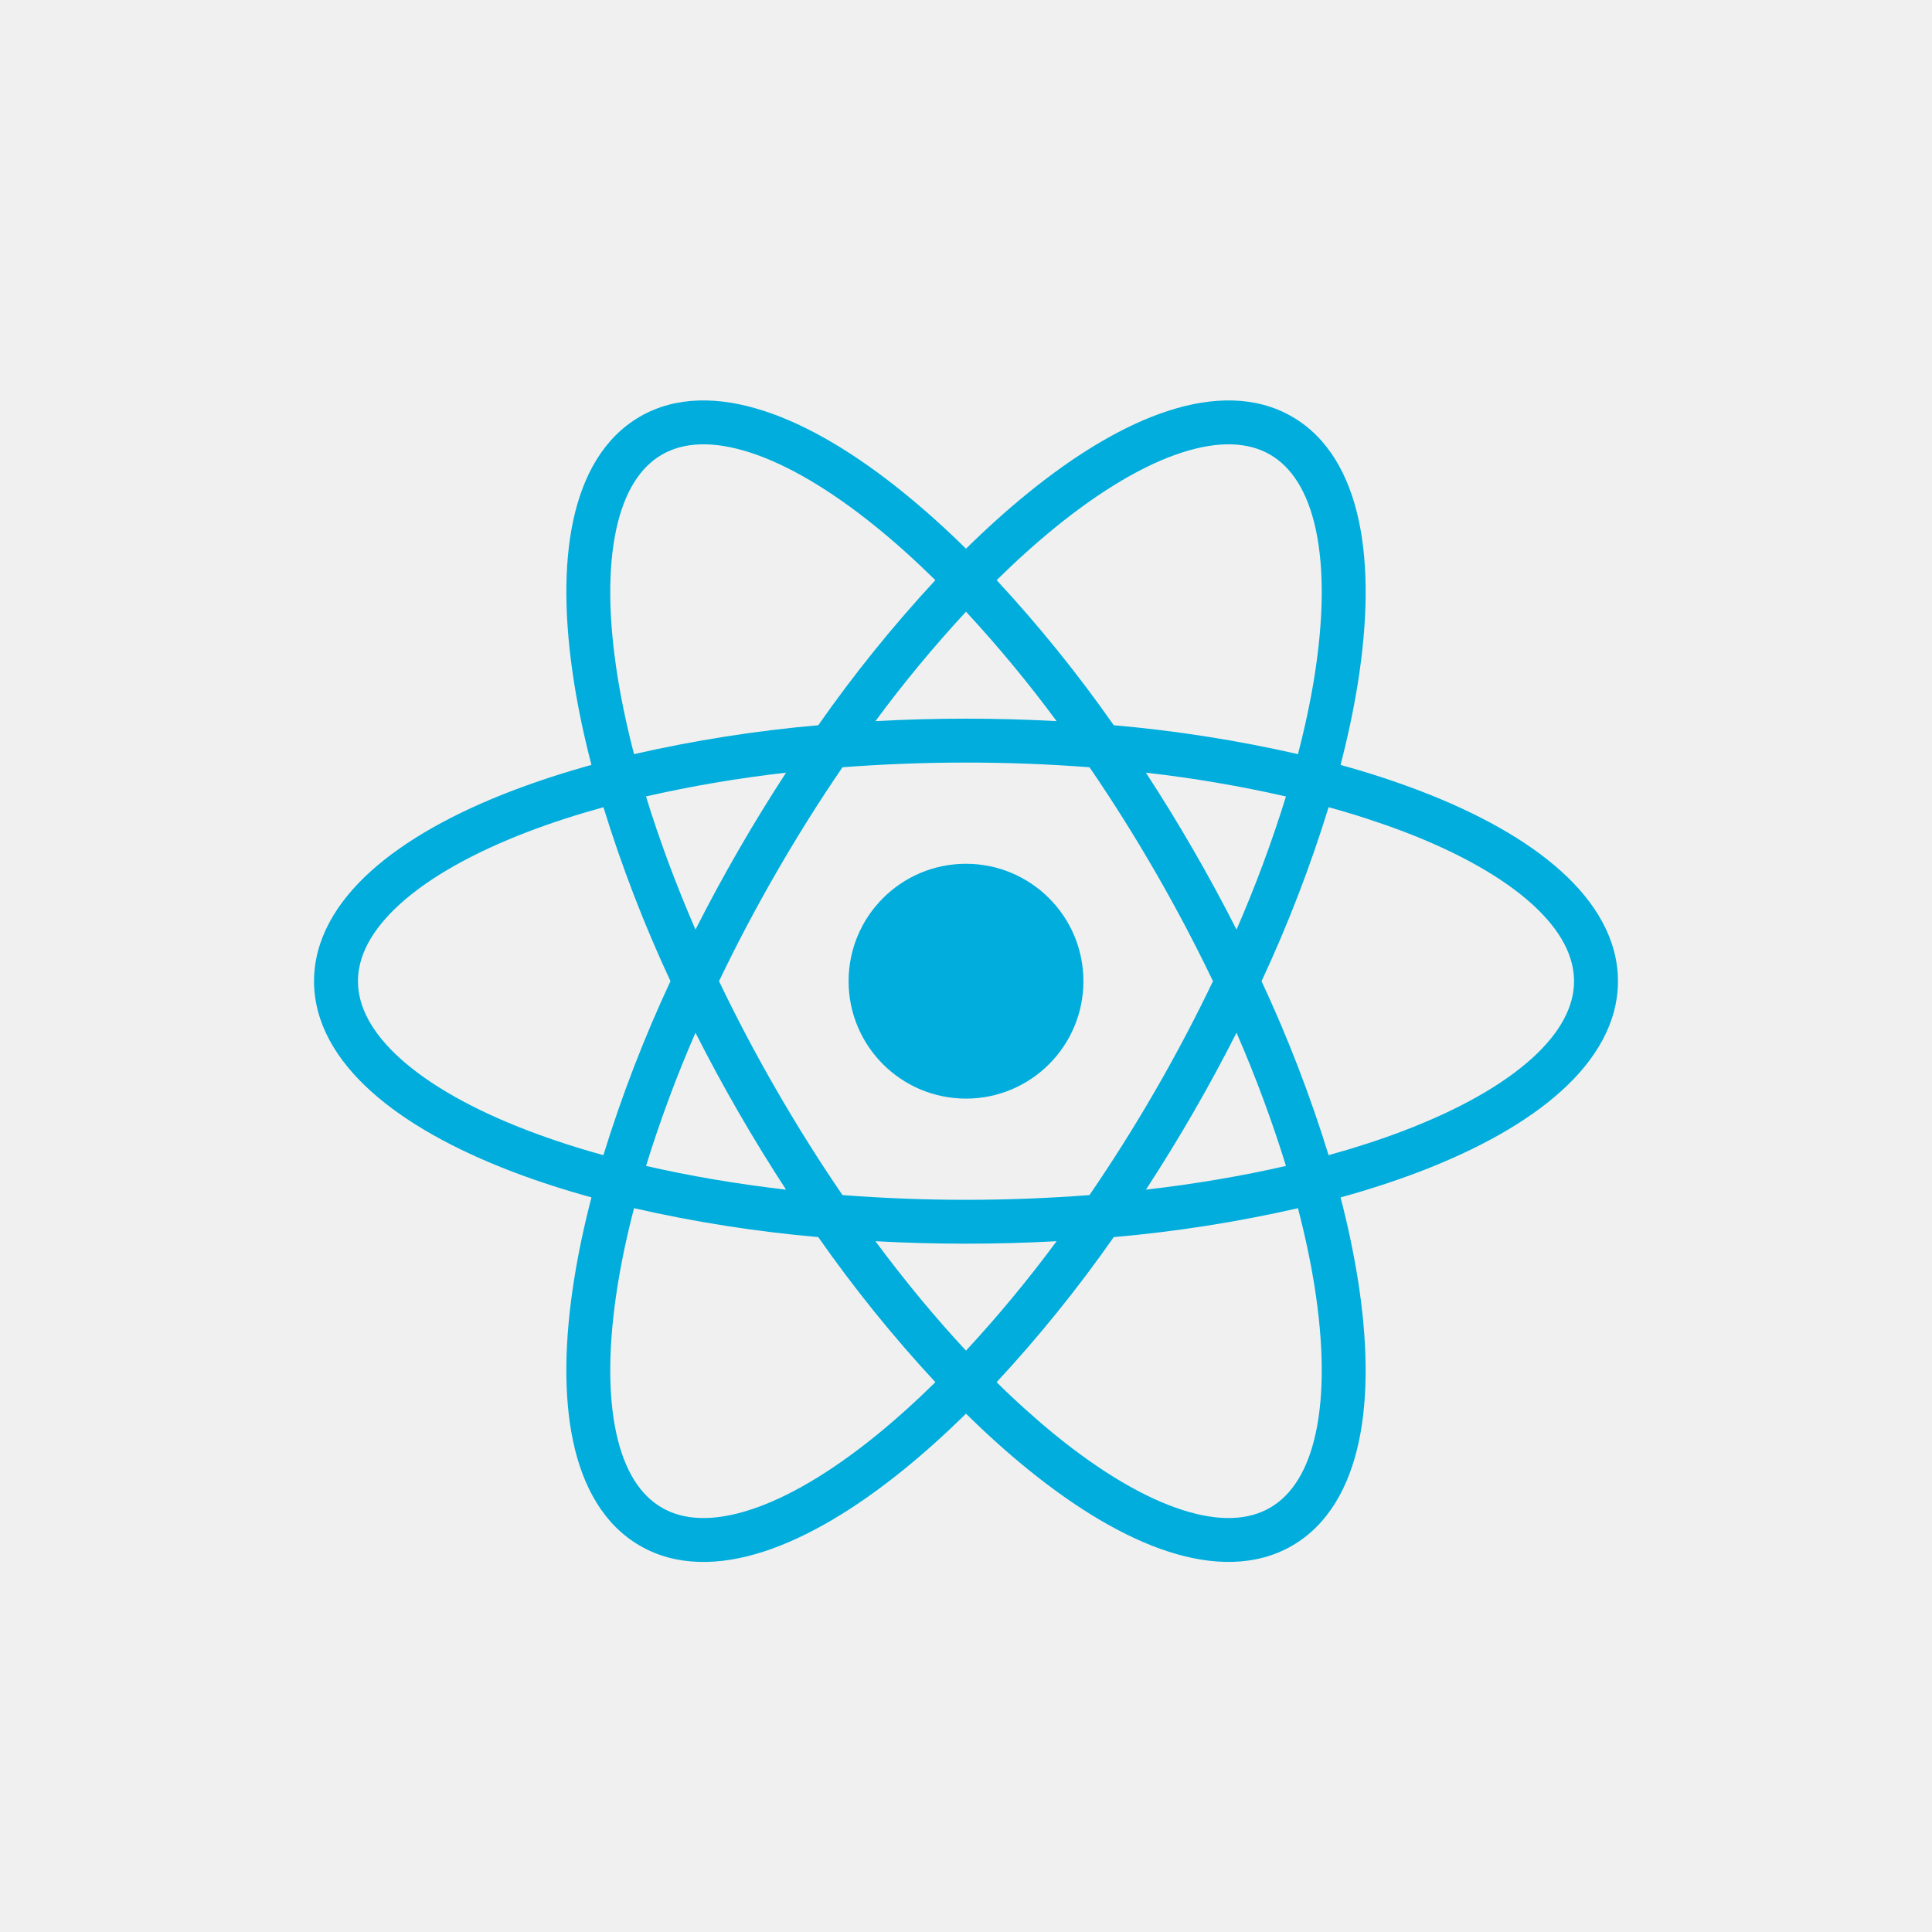
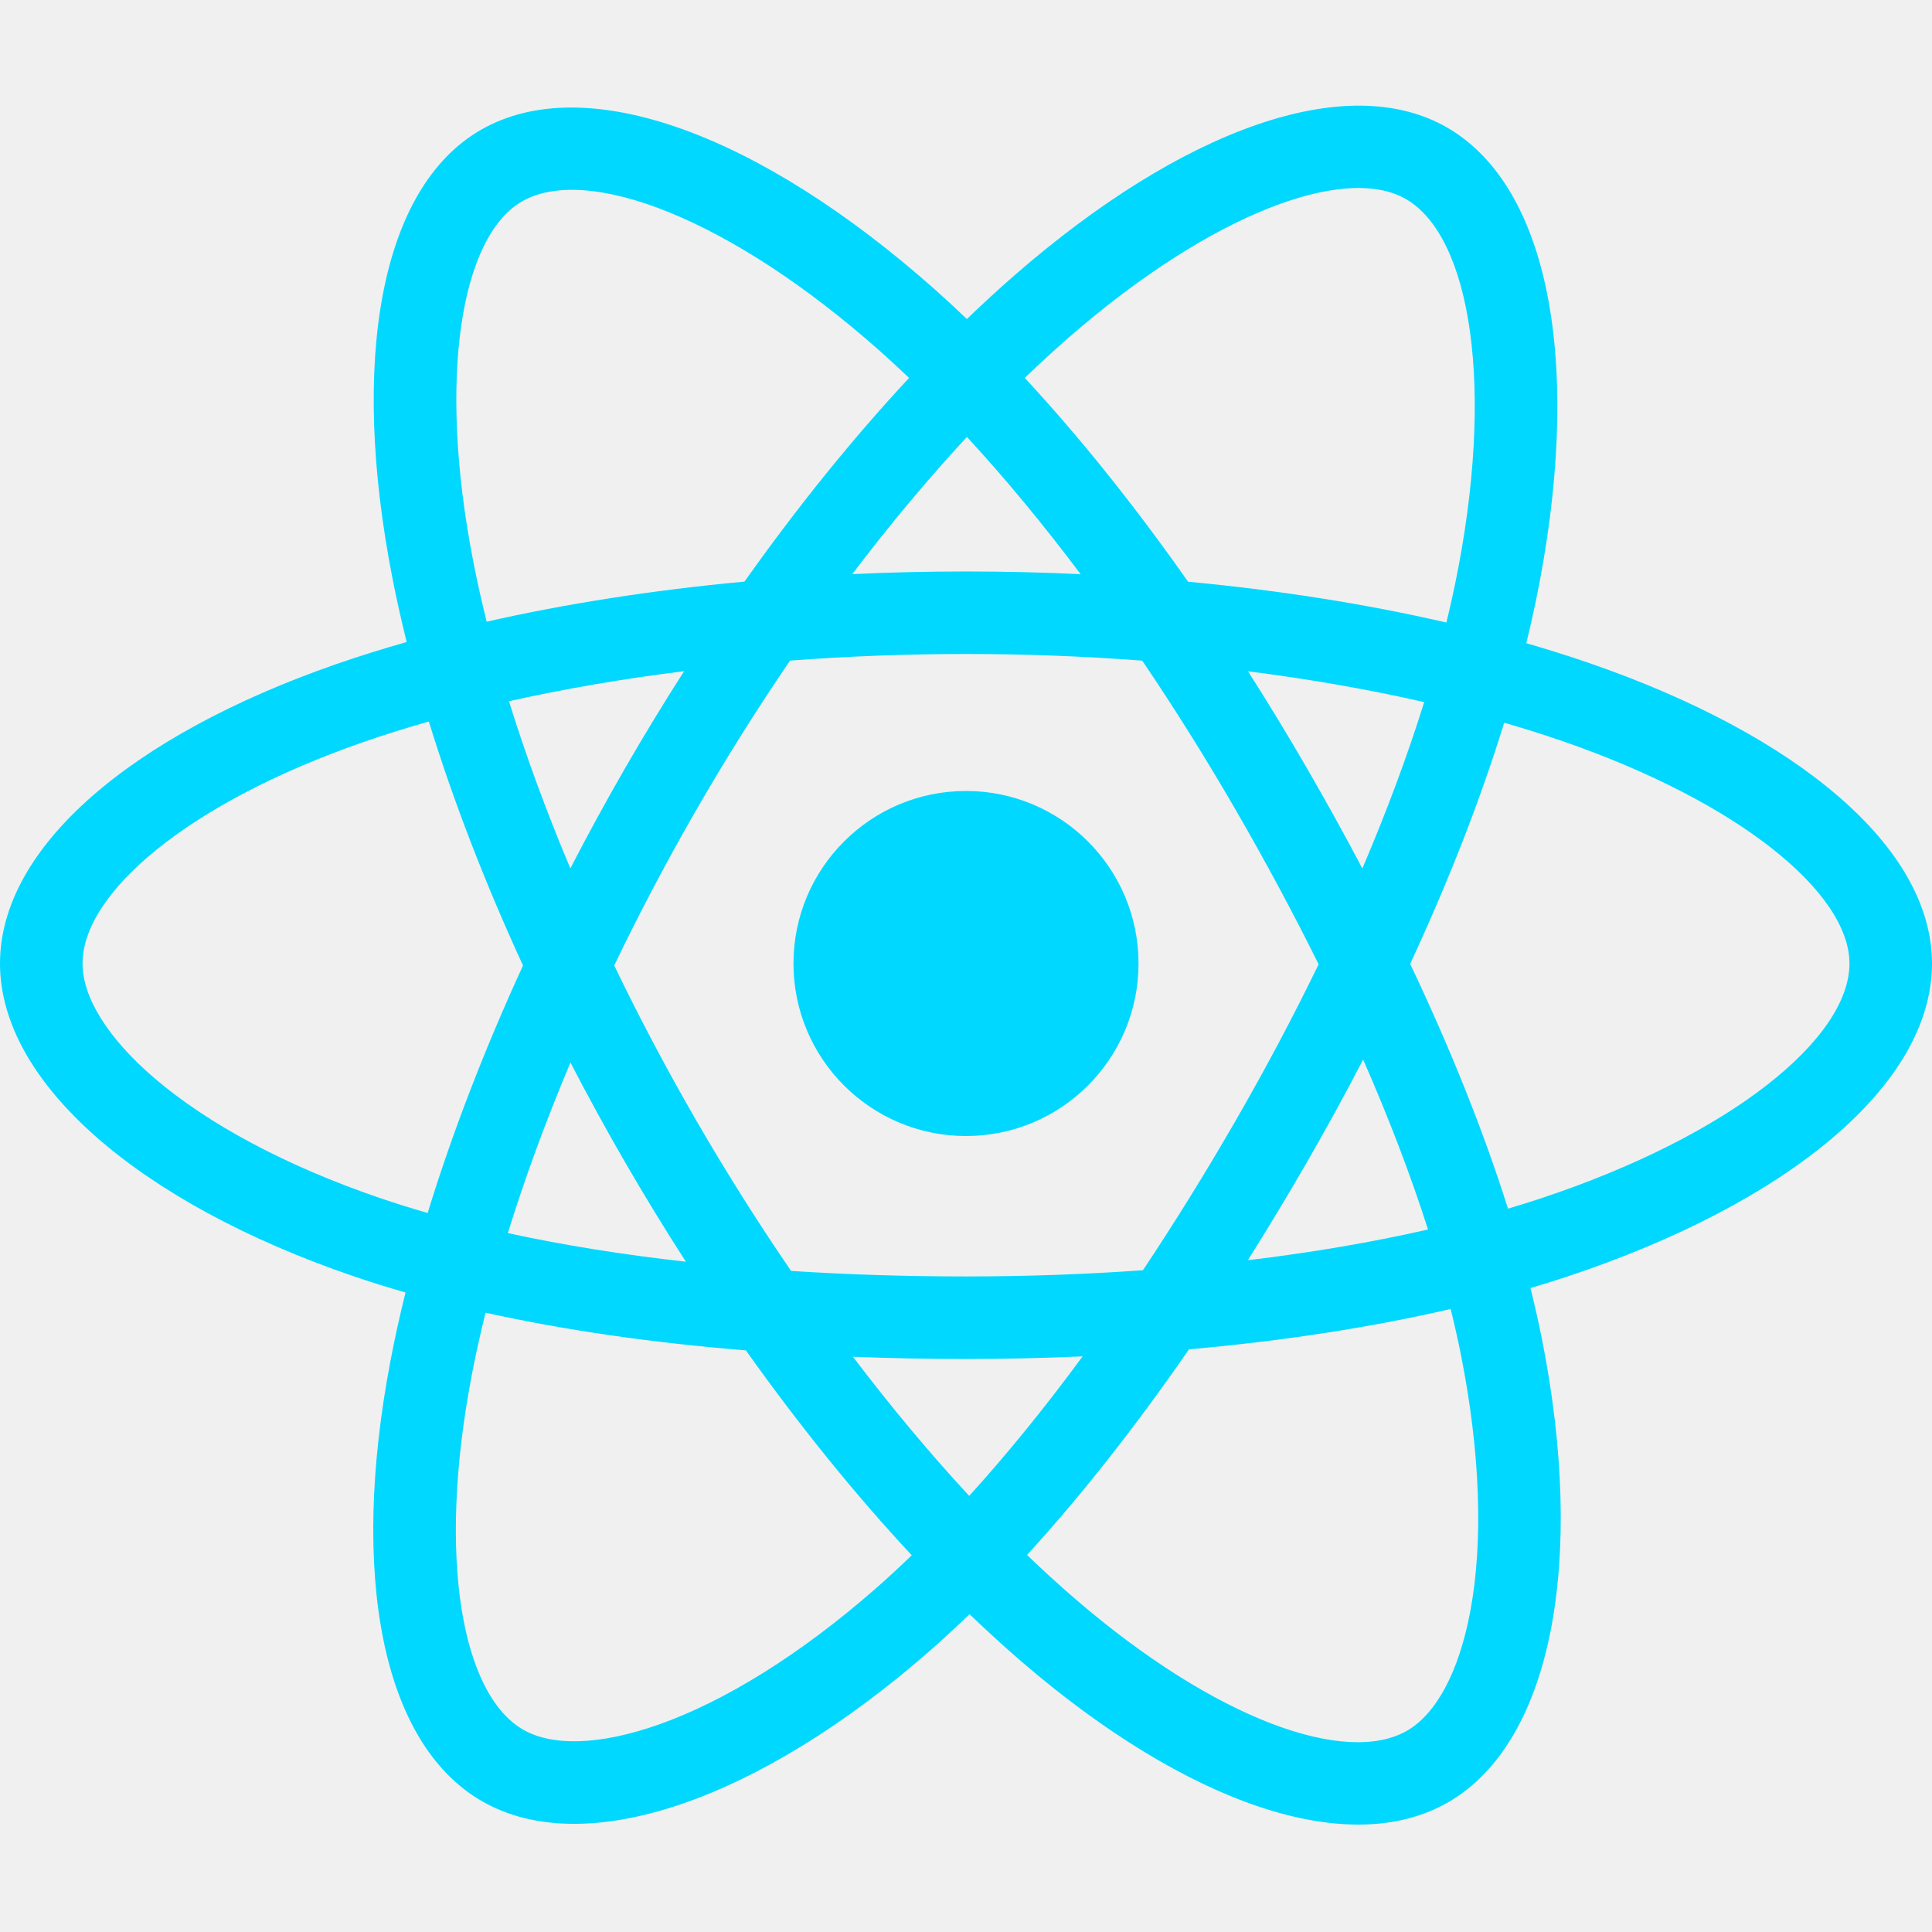
- <svg xmlns="http://www.w3.org/2000/svg" width="44" height="44" fill="none">
-   <g clip-path="url(#a)">
-     <path fill="#00ADDC" fill-rule="evenodd" d="M28.924 10.353c.49.283.857.84 1.044 1.714.187.875.18 2.013-.034 3.35-.09.558-.214 1.146-.374 1.758a30.966 30.966 0 0 0-4.195-.658 30.98 30.98 0 0 0-2.667-3.304c.45-.444.897-.846 1.335-1.202 1.051-.854 2.033-1.43 2.884-1.705.852-.275 1.517-.236 2.007.047zm-7.622 2.86c-.45-.444-.897-.846-1.335-1.202-1.051-.854-2.033-1.43-2.884-1.705-.852-.275-1.517-.236-2.007.047-.49.283-.857.84-1.044 1.714-.187.875-.18 2.013.034 3.35.09.558.214 1.146.374 1.758a30.97 30.97 0 0 1 4.195-.658 30.967 30.967 0 0 1 2.667-3.304zm.698-.716a19.54 19.54 0 0 0-1.403-1.262c-1.106-.9-2.197-1.554-3.207-1.88-1.01-.327-1.994-.341-2.814.132-.82.474-1.3 1.333-1.522 2.371-.222 1.038-.2 2.31.025 3.717.094.59.225 1.206.391 1.846a19.79 19.79 0 0 0-1.794.584c-1.331.508-2.443 1.126-3.231 1.837-.788.711-1.293 1.557-1.293 2.504 0 .947.505 1.792 1.293 2.503.788.712 1.9 1.33 3.231 1.838.557.212 1.157.407 1.794.583-.166.64-.297 1.257-.391 1.846-.226 1.407-.247 2.68-.025 3.717.222 1.038.702 1.898 1.522 2.371.82.474 1.805.46 2.814.133 1.01-.327 2.101-.981 3.207-1.88.463-.376.932-.798 1.403-1.262.47.464.94.886 1.403 1.262 1.106.899 2.197 1.553 3.207 1.88 1.01.326 1.994.34 2.814-.133.82-.473 1.3-1.333 1.522-2.37.222-1.039.2-2.31-.025-3.718a19.823 19.823 0 0 0-.391-1.846 19.868 19.868 0 0 0 1.794-.583c1.331-.509 2.444-1.127 3.231-1.838.788-.71 1.293-1.556 1.293-2.503 0-.947-.505-1.793-1.293-2.504-.788-.711-1.9-1.329-3.231-1.837a19.836 19.836 0 0 0-1.794-.584c.166-.64.297-1.257.391-1.845.226-1.408.247-2.68.025-3.718-.222-1.038-.702-1.897-1.522-2.37-.82-.474-1.805-.46-2.814-.133-1.01.326-2.101.98-3.207 1.88-.463.376-.932.798-1.403 1.261zm7.287 5.642a29.147 29.147 0 0 0-3.19-.542 38.179 38.179 0 0 1 2.064 3.574 29.15 29.15 0 0 0 1.126-3.032zm-.556 4.207a30.97 30.97 0 0 0 1.527-3.962 19.1 19.1 0 0 1 1.71.555c1.264.483 2.253 1.046 2.917 1.645.665.6.963 1.196.963 1.762 0 .565-.298 1.161-.963 1.761-.664.6-1.653 1.162-2.918 1.645-.528.202-1.1.388-1.709.556a30.971 30.971 0 0 0-1.527-3.962zm-1.106 0a36.687 36.687 0 0 0-1.314-2.49 36.663 36.663 0 0 0-1.498-2.382A36.683 36.683 0 0 0 22 17.367c-.964 0-1.905.037-2.813.107a36.663 36.663 0 0 0-1.498 2.383c-.483.835-.92 1.668-1.314 2.489.393.82.831 1.654 1.314 2.489.482.835.984 1.631 1.498 2.382a36.683 36.683 0 0 0 5.625 0 36.663 36.663 0 0 0 1.5-2.382c.482-.835.92-1.668 1.313-2.49zm-1.527 4.748a38.179 38.179 0 0 0 2.063-3.574 29.15 29.15 0 0 1 1.126 3.033c-.988.227-2.057.41-3.19.541zm-2.035 1.174a38.12 38.12 0 0 1-4.126 0c.679.916 1.372 1.75 2.063 2.492a29.134 29.134 0 0 0 2.063-2.492zm-1.365 3.21a30.97 30.97 0 0 0 2.667-3.304 30.95 30.95 0 0 0 4.195-.658c.16.612.284 1.2.374 1.758.214 1.337.221 2.475.034 3.35s-.554 1.431-1.044 1.714c-.49.283-1.155.323-2.007.047-.851-.275-1.833-.85-2.884-1.704a18.815 18.815 0 0 1-1.335-1.202zm-1.396 0a30.958 30.958 0 0 1-2.667-3.304 30.955 30.955 0 0 1-4.195-.658c-.16.612-.284 1.2-.374 1.758-.214 1.337-.221 2.475-.034 3.35s.554 1.431 1.044 1.714c.49.283 1.155.323 2.007.047.851-.275 1.833-.85 2.884-1.704.438-.357.885-.759 1.335-1.202zm-6.59-4.925c.989.227 2.058.41 3.19.541a38.179 38.179 0 0 1-2.063-3.574 29.173 29.173 0 0 0-1.126 3.033zm1.127-5.382a38.193 38.193 0 0 1 2.063-3.574 29.15 29.15 0 0 0-3.19.541c.298.97.674 1.988 1.127 3.033zm-.57 1.175a30.97 30.97 0 0 0-1.527 3.962 18.856 18.856 0 0 1-1.71-.556c-1.264-.483-2.253-1.046-2.917-1.645-.664-.6-.963-1.196-.963-1.761 0-.566.299-1.162.963-1.762.664-.6 1.653-1.162 2.918-1.645.528-.201 1.1-.387 1.71-.555a30.969 30.969 0 0 0 1.527 3.962zm4.668-5.923a38.12 38.12 0 0 1 4.126 0A29.134 29.134 0 0 0 22 13.931a29.171 29.171 0 0 0-2.063 2.492zm4.737 5.923a2.674 2.674 0 1 1-5.348 0 2.674 2.674 0 0 1 5.348 0z" clip-rule="evenodd" />
+ <svg xmlns="http://www.w3.org/2000/svg" width="800px" height="800px" viewBox="0 -14 256 256" version="1.1" preserveAspectRatio="xMidYMid">
+   <g>
+     <path d="M210.483,73.824 C207.828,72.91 205.076,72.045 202.242,71.227 C202.708,69.326 203.136,67.45 203.516,65.606 C209.754,35.325 205.675,10.93 191.747,2.898 C178.392,-4.803 156.551,3.227 134.493,22.424 C132.372,24.27 130.245,26.224 128.118,28.272 C126.702,26.917 125.287,25.608 123.877,24.355 C100.759,3.829 77.587,-4.822 63.673,3.233 C50.33,10.957 46.379,33.89 51.995,62.588 C52.537,65.36 53.171,68.191 53.887,71.069 C50.608,72 47.442,72.992 44.413,74.048 C17.309,83.497 0,98.307 0,113.668 C0,129.533 18.582,145.446 46.812,155.095 C49.039,155.857 51.351,156.577 53.733,157.26 C52.96,160.373 52.288,163.423 51.723,166.398 C46.369,194.598 50.55,216.989 63.857,224.664 C77.601,232.59 100.669,224.443 123.13,204.809 C124.906,203.257 126.687,201.611 128.472,199.886 C130.786,202.114 133.095,204.222 135.393,206.2 C157.15,224.922 178.638,232.482 191.932,224.786 C205.663,216.837 210.126,192.783 204.332,163.518 C203.89,161.283 203.375,159 202.797,156.676 C204.417,156.197 206.007,155.702 207.557,155.188 C236.905,145.465 256,129.745 256,113.668 C256,98.251 238.132,83.342 210.483,73.824 L210.483,73.824 Z M204.118,144.808 C202.718,145.271 201.282,145.719 199.818,146.153 C196.578,135.896 192.206,124.99 186.855,113.721 C191.961,102.721 196.165,91.954 199.314,81.764 C201.933,82.522 204.474,83.321 206.924,84.164 C230.613,92.32 245.064,104.377 245.064,113.668 C245.064,123.564 229.458,136.411 204.118,144.808 L204.118,144.808 Z M193.604,165.642 C196.166,178.583 196.531,190.283 194.835,199.429 C193.31,207.648 190.244,213.127 186.452,215.322 C178.385,219.991 161.132,213.921 142.525,197.91 C140.392,196.074 138.244,194.115 136.088,192.04 C143.302,184.151 150.511,174.98 157.547,164.794 C169.923,163.696 181.615,161.9 192.218,159.449 C192.74,161.556 193.204,163.622 193.604,165.642 L193.604,165.642 Z M87.276,214.515 C79.394,217.298 73.116,217.378 69.321,215.19 C61.246,210.533 57.889,192.554 62.468,168.438 C62.993,165.676 63.617,162.839 64.337,159.939 C74.823,162.258 86.43,163.927 98.835,164.933 C105.919,174.9 113.336,184.061 120.811,192.083 C119.178,193.659 117.551,195.16 115.934,196.575 C106.001,205.257 96.048,211.417 87.276,214.515 L87.276,214.515 Z M50.349,144.747 C37.866,140.48 27.557,134.935 20.491,128.884 C14.141,123.447 10.936,118.048 10.936,113.668 C10.936,104.346 24.833,92.456 48.012,84.375 C50.825,83.394 53.769,82.47 56.824,81.602 C60.028,92.022 64.23,102.917 69.301,113.934 C64.164,125.115 59.902,136.183 56.667,146.726 C54.489,146.099 52.379,145.44 50.349,144.747 L50.349,144.747 Z M62.727,60.488 C57.916,35.9 61.111,17.353 69.152,12.698 C77.716,7.74 96.654,14.809 116.615,32.533 C117.891,33.666 119.172,34.851 120.456,36.078 C113.018,44.065 105.669,53.157 98.648,63.066 C86.608,64.182 75.083,65.974 64.487,68.375 C63.821,65.695 63.231,63.062 62.727,60.488 L62.727,60.488 Z M173.154,87.755 C170.621,83.38 168.02,79.108 165.369,74.952 C173.537,75.985 181.363,77.356 188.712,79.033 C186.506,86.104 183.756,93.497 180.519,101.077 C178.196,96.668 175.74,92.223 173.154,87.755 L173.154,87.755 Z M128.122,43.894 C133.166,49.359 138.218,55.46 143.187,62.08 C138.18,61.844 133.111,61.721 128,61.721 C122.937,61.721 117.906,61.841 112.93,62.074 C117.904,55.515 122.999,49.422 128.122,43.894 L128.122,43.894 Z M82.802,87.831 C80.272,92.218 77.861,96.639 75.575,101.069 C72.391,93.516 69.666,86.089 67.441,78.917 C74.745,77.283 82.534,75.946 90.65,74.933 C87.961,79.127 85.339,83.43 82.802,87.83 L82.802,87.831 L82.802,87.831 Z M90.883,153.183 C82.498,152.247 74.592,150.98 67.29,149.39 C69.551,142.091 72.335,134.505 75.588,126.79 C77.879,131.216 80.299,135.638 82.845,140.036 L82.846,140.036 C85.439,144.515 88.126,148.904 90.883,153.183 L90.883,153.183 Z M128.425,184.213 C123.241,178.621 118.071,172.434 113.022,165.78 C117.924,165.972 122.921,166.071 128,166.071 C133.218,166.071 138.376,165.953 143.453,165.727 C138.468,172.501 133.435,178.697 128.425,184.213 L128.425,184.213 Z M180.623,126.396 C184.045,134.195 186.929,141.741 189.219,148.916 C181.797,150.61 173.783,151.974 165.339,152.987 C167.997,148.776 170.62,144.43 173.198,139.961 C175.805,135.438 178.282,130.909 180.623,126.396 L180.623,126.396 Z M163.725,134.497 C159.723,141.436 155.614,148.059 151.444,154.312 C143.847,154.855 135.999,155.135 128,155.135 C120.033,155.135 112.284,154.887 104.822,154.403 C100.483,148.068 96.285,141.425 92.309,134.557 L92.31,134.557 C88.344,127.707 84.694,120.799 81.387,113.93 C84.693,107.046 88.334,100.13 92.277,93.293 L92.276,93.294 C96.229,86.439 100.39,79.828 104.689,73.533 C112.302,72.957 120.11,72.657 128,72.657 L128,72.657 C135.926,72.657 143.743,72.96 151.354,73.54 C155.587,79.789 159.72,86.378 163.689,93.235 C167.703,100.169 171.39,107.038 174.725,113.775 C171.4,120.628 167.721,127.567 163.725,134.497 L163.725,134.497 Z M186.285,12.373 C194.857,17.317 198.191,37.254 192.805,63.399 C192.461,65.067 192.075,66.766 191.654,68.488 C181.033,66.037 169.5,64.214 157.425,63.081 C150.391,53.064 143.102,43.957 135.785,36.073 C137.752,34.181 139.716,32.376 141.673,30.673 C160.572,14.226 178.237,7.732 186.285,12.373 L186.285,12.373 Z M128,90.808 C140.625,90.808 150.86,101.043 150.86,113.668 C150.86,126.293 140.625,136.528 128,136.528 C115.375,136.528 105.14,126.293 105.14,113.668 C105.14,101.043 115.375,90.808 128,90.808 L128,90.808 Z" fill="#00D8FF">
+ 
+ </path>
  </g>
-   <defs>
-     <clipPath id="a">
-       <rect width="30" height="26.692" x="7" y="9" fill="#fff" rx="6" />
-     </clipPath>
-   </defs>
</svg>
